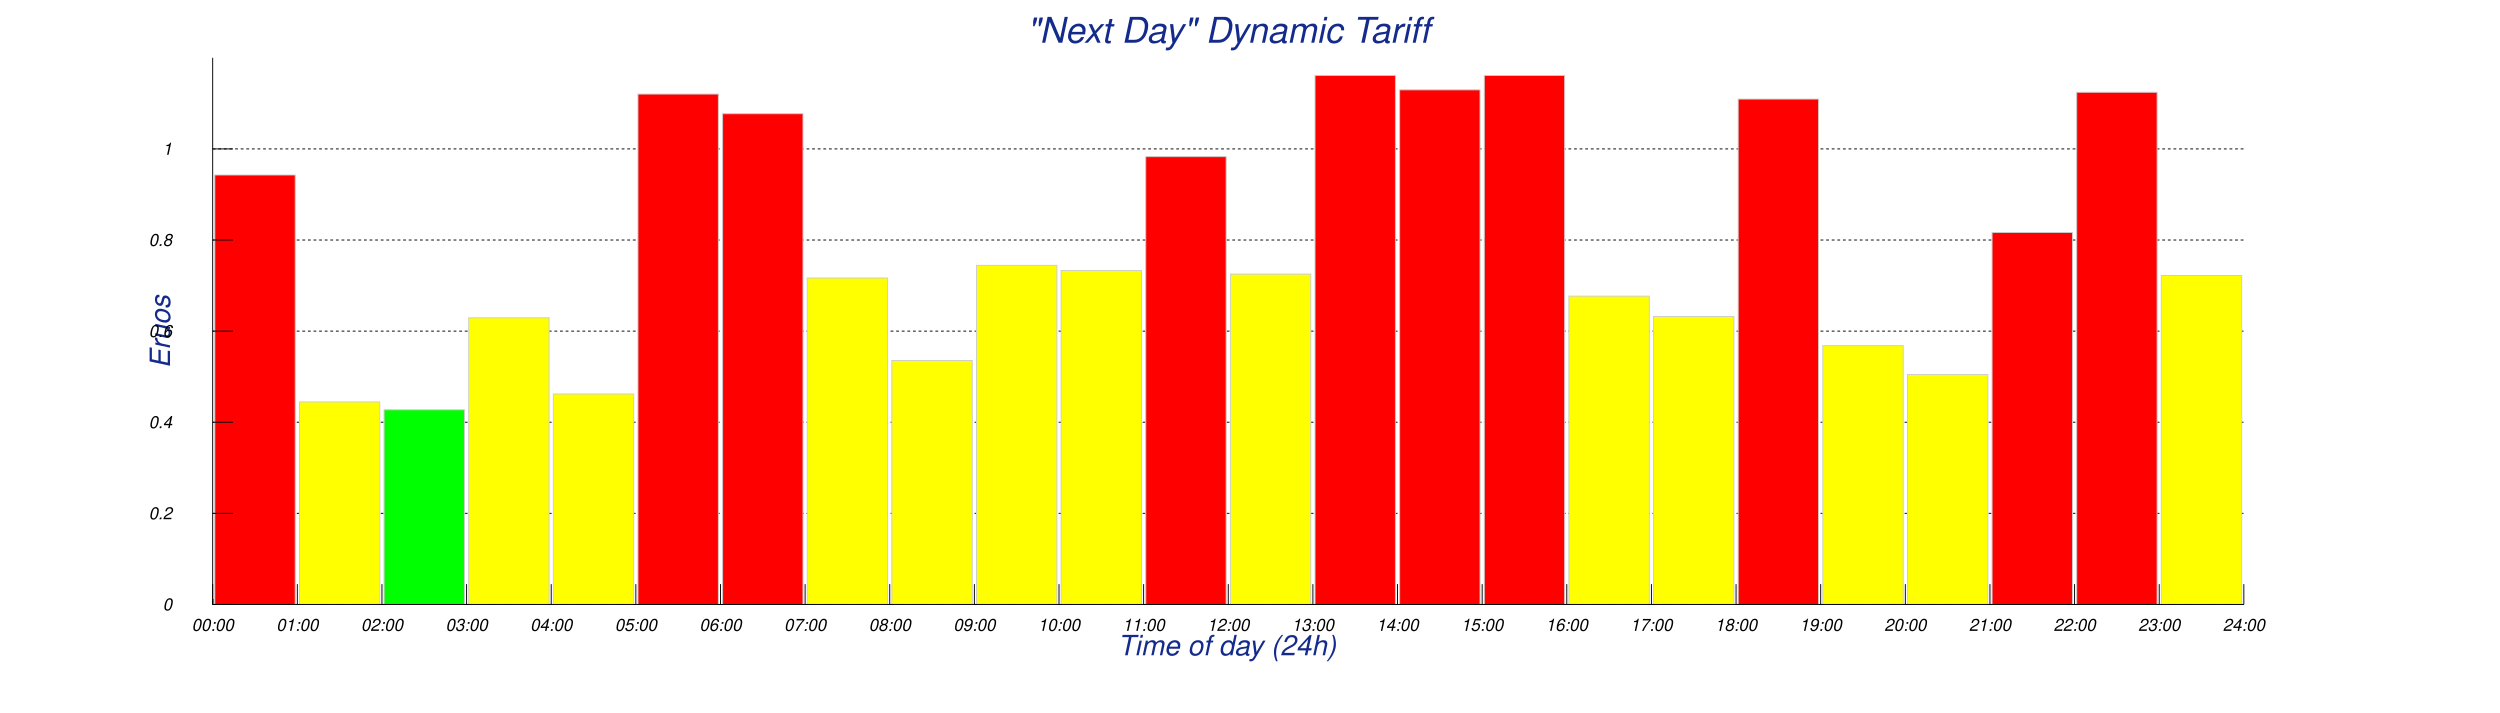
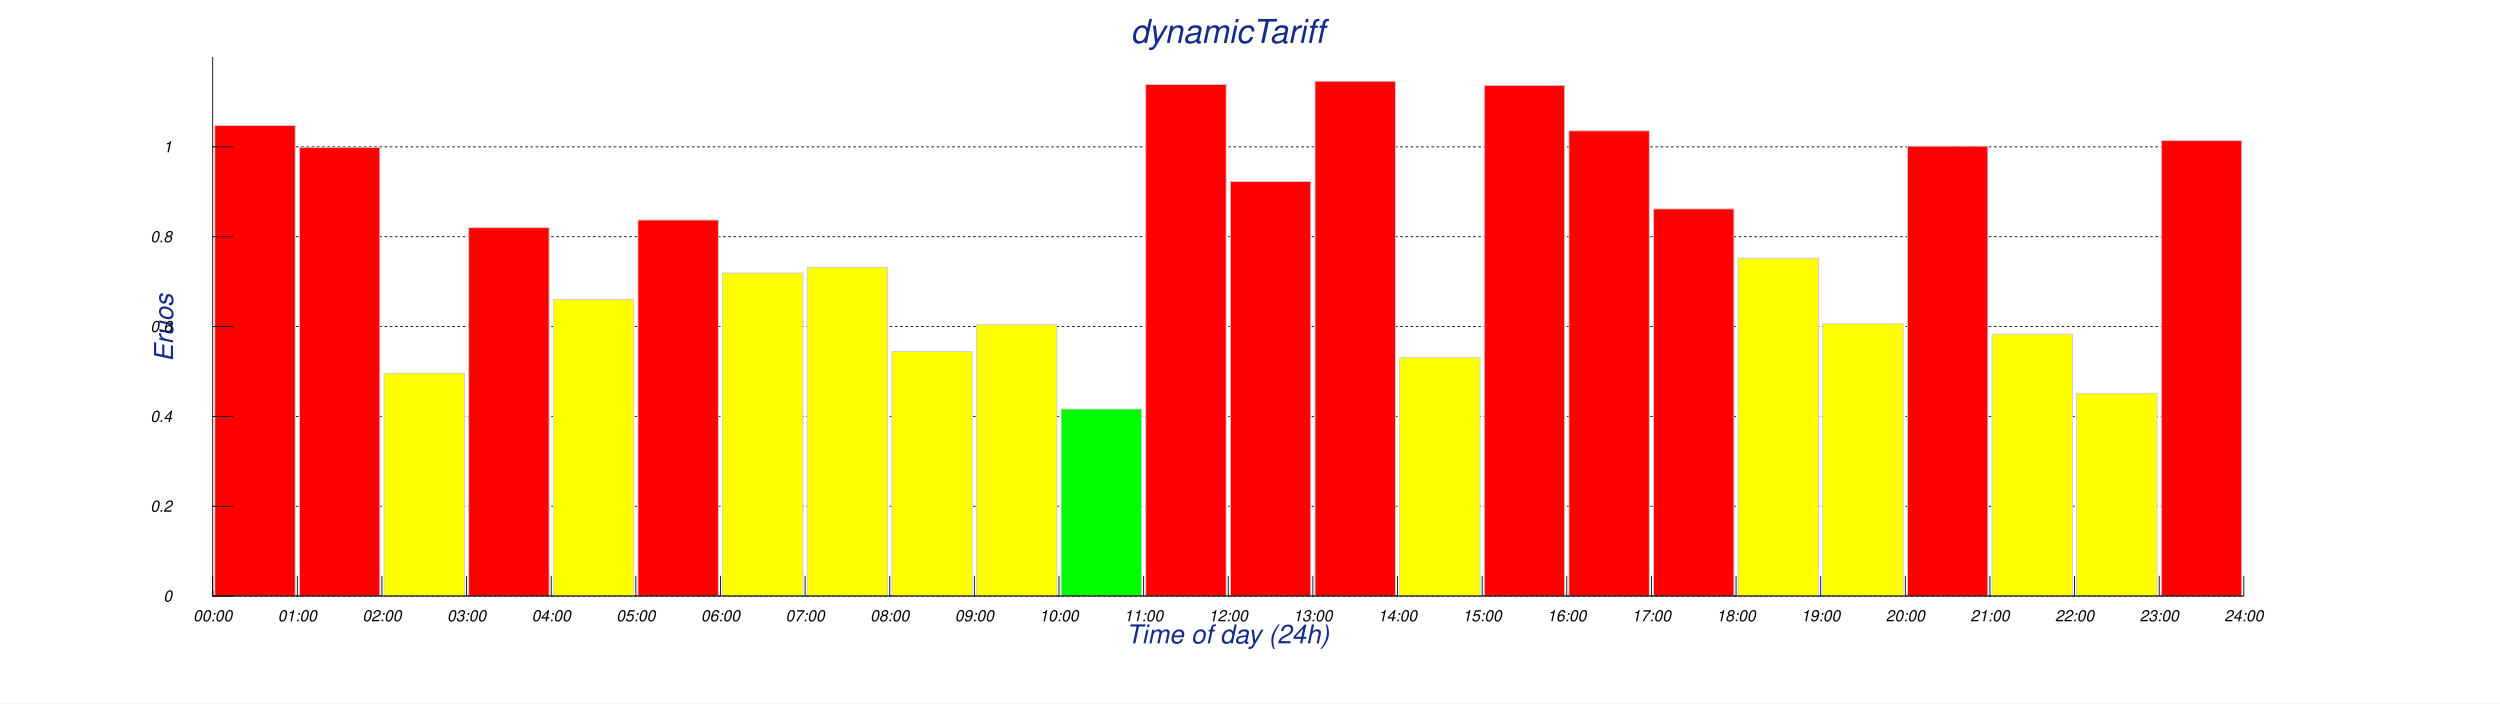
- <svg xmlns="http://www.w3.org/2000/svg" preserveAspectRatio="xMinYMin meet" width="100%" height="100%" viewBox="0 0 1785.000 509.063" version="1.1">
+ <svg xmlns="http://www.w3.org/2000/svg" preserveAspectRatio="xMinYMin meet" width="100%" height="100%" viewBox="0 0 1920.000 540.000" version="1.1">
  <g id="topgroup">
-     <rect x="0" y="0" width="1785.000" height="509.063" fill="#ffffff" stroke="none" />
+     <rect x="0" y="0" width="1920.000" height="540.000" fill="#ffffff" stroke="none" />
    <g id="ID000000">
      <clipPath id="ID000001">
-         <rect x="151.858" y="41.275" width="1450.246" height="390.293" />
+         <rect x="163.343" y="43.784" width="1559.928" height="414.012" />
      </clipPath>
-       <polygon fill="#ffffff" fill-opacity="1.00" stroke="none" stroke-width="0.5pt" stroke-opacity="1.00" stroke-dasharray="none" points="151.858,431.568 1602.104,431.568 1602.104,41.275 151.858,41.275 " />
-       <polygon fill="#ffffff" fill-opacity="1.00" stroke="none" stroke-width="0.5pt" stroke-opacity="1.00" stroke-dasharray="none" points="151.858,41.275 1602.104,41.275 1602.104,41.275 151.858,41.275 " />
-       <polygon fill="#ffffff" fill-opacity="1.00" stroke="none" stroke-width="0.5pt" stroke-opacity="1.00" stroke-dasharray="none" points="151.858,431.568 151.858,431.568 151.858,41.275 151.858,41.275 " />
-       <polyline fill="none" stroke="#000000" stroke-width="0.5pt" stroke-dasharray="2.0,2.0" points="151.858,431.568 1602.104,431.568 " />
-       <polyline fill="none" stroke="#000000" stroke-width="0.5pt" stroke-dasharray="2.0,2.0" points="151.858,366.519 1602.104,366.519 " />
-       <polyline fill="none" stroke="#000000" stroke-width="0.5pt" stroke-dasharray="2.0,2.0" points="151.858,301.470 1602.104,301.470 " />
-       <polyline fill="none" stroke="#000000" stroke-width="0.5pt" stroke-dasharray="2.0,2.0" points="151.858,236.422 1602.104,236.422 " />
-       <polyline fill="none" stroke="#000000" stroke-width="0.5pt" stroke-dasharray="2.0,2.0" points="151.858,171.373 1602.104,171.373 " />
-       <polyline fill="none" stroke="#000000" stroke-width="0.5pt" stroke-dasharray="2.0,2.0" points="151.858,106.324 1602.104,106.324 " />
-       <polyline fill="none" stroke="#000000" stroke-width="0.5pt" stroke-dasharray="2.0,2.0" points="151.858,431.568 151.858,431.568 " />
-       <polyline fill="none" stroke="#000000" stroke-width="0.5pt" stroke-dasharray="2.0,2.0" points="151.858,366.519 151.858,366.519 " />
-       <polyline fill="none" stroke="#000000" stroke-width="0.5pt" stroke-dasharray="2.0,2.0" points="151.858,301.470 151.858,301.470 " />
-       <polyline fill="none" stroke="#000000" stroke-width="0.5pt" stroke-dasharray="2.0,2.0" points="151.858,236.422 151.858,236.422 " />
-       <polyline fill="none" stroke="#000000" stroke-width="0.5pt" stroke-dasharray="2.0,2.0" points="151.858,171.373 151.858,171.373 " />
-       <polyline fill="none" stroke="#000000" stroke-width="0.5pt" stroke-dasharray="2.0,2.0" points="151.858,106.324 151.858,106.324 " />
+       <polygon fill="#ffffff" fill-opacity="1.00" stroke="none" stroke-width="0.5pt" stroke-opacity="1.00" stroke-dasharray="none" points="163.343,457.796 1723.272,457.796 1723.272,43.784 163.343,43.784 " />
+       <polygon fill="#ffffff" fill-opacity="1.00" stroke="none" stroke-width="0.5pt" stroke-opacity="1.00" stroke-dasharray="none" points="163.343,43.784 1723.272,43.784 1723.272,43.784 163.343,43.784 " />
+       <polygon fill="#ffffff" fill-opacity="1.00" stroke="none" stroke-width="0.5pt" stroke-opacity="1.00" stroke-dasharray="none" points="163.343,457.796 163.343,457.796 163.343,43.784 163.343,43.784 " />
+       <polyline fill="none" stroke="#000000" stroke-width="0.5pt" stroke-dasharray="2.0,2.0" points="163.343,457.796 1723.272,457.796 " />
+       <polyline fill="none" stroke="#000000" stroke-width="0.5pt" stroke-dasharray="2.0,2.0" points="163.343,388.794 1723.272,388.794 " />
+       <polyline fill="none" stroke="#000000" stroke-width="0.5pt" stroke-dasharray="2.0,2.0" points="163.343,319.792 1723.272,319.792 " />
+       <polyline fill="none" stroke="#000000" stroke-width="0.5pt" stroke-dasharray="2.0,2.0" points="163.343,250.790 1723.272,250.790 " />
+       <polyline fill="none" stroke="#000000" stroke-width="0.5pt" stroke-dasharray="2.0,2.0" points="163.343,181.788 1723.272,181.788 " />
+       <polyline fill="none" stroke="#000000" stroke-width="0.5pt" stroke-dasharray="2.0,2.0" points="163.343,112.786 1723.272,112.786 " />
+       <polyline fill="none" stroke="#000000" stroke-width="0.5pt" stroke-dasharray="2.0,2.0" points="163.343,457.796 163.343,457.796 " />
+       <polyline fill="none" stroke="#000000" stroke-width="0.5pt" stroke-dasharray="2.0,2.0" points="163.343,388.794 163.343,388.794 " />
+       <polyline fill="none" stroke="#000000" stroke-width="0.5pt" stroke-dasharray="2.0,2.0" points="163.343,319.792 163.343,319.792 " />
+       <polyline fill="none" stroke="#000000" stroke-width="0.5pt" stroke-dasharray="2.0,2.0" points="163.343,250.790 163.343,250.790 " />
+       <polyline fill="none" stroke="#000000" stroke-width="0.5pt" stroke-dasharray="2.0,2.0" points="163.343,181.788 163.343,181.788 " />
+       <polyline fill="none" stroke="#000000" stroke-width="0.5pt" stroke-dasharray="2.0,2.0" points="163.343,112.786 163.343,112.786 " />
      <g>
        <g id="ID000002" clip-path="url(#ID000001)">
          <g id="ID000003" clip-path="url(#ID000001)">
-             <polygon fill="#ff0000" fill-opacity="1.00" stroke="#cccccc" stroke-width="0.5pt" stroke-opacity="1.00" stroke-dasharray="none" points="153.369,431.568 153.369,124.930 210.774,124.930 210.774,431.568 " />
-             <polygon fill="#ffff00" fill-opacity="1.00" stroke="#cccccc" stroke-width="0.5pt" stroke-opacity="1.00" stroke-dasharray="none" points="213.796,431.568 213.796,286.981 271.201,286.981 271.201,431.568 " />
-             <polygon fill="#00ff00" fill-opacity="1.00" stroke="#cccccc" stroke-width="0.5pt" stroke-opacity="1.00" stroke-dasharray="none" points="274.223,431.568 274.223,292.609 331.628,292.609 331.628,431.568 " />
-             <polygon fill="#ffff00" fill-opacity="1.00" stroke="#cccccc" stroke-width="0.5pt" stroke-opacity="1.00" stroke-dasharray="none" points="334.650,431.568 334.650,226.920 392.055,226.920 392.055,431.568 " />
-             <polygon fill="#ffff00" fill-opacity="1.00" stroke="#cccccc" stroke-width="0.5pt" stroke-opacity="1.00" stroke-dasharray="none" points="395.077,431.568 395.077,281.334 452.482,281.334 452.482,431.568 " />
-             <polygon fill="#ff0000" fill-opacity="1.00" stroke="#cccccc" stroke-width="0.5pt" stroke-opacity="1.00" stroke-dasharray="none" points="455.503,431.568 455.503,67.146 512.909,67.146 512.909,431.568 " />
-             <polygon fill="#ff0000" fill-opacity="1.00" stroke="#cccccc" stroke-width="0.5pt" stroke-opacity="1.00" stroke-dasharray="none" points="515.930,431.568 515.930,81.188 573.336,81.188 573.336,431.568 " />
-             <polygon fill="#ffff00" fill-opacity="1.00" stroke="#cccccc" stroke-width="0.5pt" stroke-opacity="1.00" stroke-dasharray="none" points="576.357,431.568 576.357,198.512 633.763,198.512 633.763,431.568 " />
-             <polygon fill="#ffff00" fill-opacity="1.00" stroke="#cccccc" stroke-width="0.5pt" stroke-opacity="1.00" stroke-dasharray="none" points="636.784,431.568 636.784,257.441 694.190,257.441 694.190,431.568 " />
-             <polygon fill="#ffff00" fill-opacity="1.00" stroke="#cccccc" stroke-width="0.5pt" stroke-opacity="1.00" stroke-dasharray="none" points="697.211,431.568 697.211,189.469 754.617,189.469 754.617,431.568 " />
-             <polygon fill="#ffff00" fill-opacity="1.00" stroke="#cccccc" stroke-width="0.5pt" stroke-opacity="1.00" stroke-dasharray="none" points="757.638,431.568 757.638,193.173 815.044,193.173 815.044,431.568 " />
-             <polygon fill="#ff0000" fill-opacity="1.00" stroke="#cccccc" stroke-width="0.5pt" stroke-opacity="1.00" stroke-dasharray="none" points="818.065,431.568 818.065,111.850 875.470,111.850 875.470,431.568 " />
-             <polygon fill="#ffff00" fill-opacity="1.00" stroke="#cccccc" stroke-width="0.5pt" stroke-opacity="1.00" stroke-dasharray="none" points="878.492,431.568 878.492,195.708 935.897,195.708 935.897,431.568 " />
-             <polygon fill="#ff0000" fill-opacity="1.00" stroke="#cccccc" stroke-width="0.5pt" stroke-opacity="1.00" stroke-dasharray="none" points="938.919,431.568 938.919,53.815 996.324,53.815 996.324,431.568 " />
-             <polygon fill="#ff0000" fill-opacity="1.00" stroke="#cccccc" stroke-width="0.5pt" stroke-opacity="1.00" stroke-dasharray="none" points="999.346,431.568 999.346,64.176 1056.751,64.176 1056.751,431.568 " />
-             <polygon fill="#ff0000" fill-opacity="1.00" stroke="#cccccc" stroke-width="0.5pt" stroke-opacity="1.00" stroke-dasharray="none" points="1059.773,431.568 1059.773,53.917 1117.178,53.917 1117.178,431.568 " />
-             <polygon fill="#ffff00" fill-opacity="1.00" stroke="#cccccc" stroke-width="0.5pt" stroke-opacity="1.00" stroke-dasharray="none" points="1120.199,431.568 1120.199,211.443 1177.605,211.443 1177.605,431.568 " />
-             <polygon fill="#ffff00" fill-opacity="1.00" stroke="#cccccc" stroke-width="0.5pt" stroke-opacity="1.00" stroke-dasharray="none" points="1180.626,431.568 1180.626,225.950 1238.032,225.950 1238.032,431.568 " />
-             <polygon fill="#ff0000" fill-opacity="1.00" stroke="#cccccc" stroke-width="0.5pt" stroke-opacity="1.00" stroke-dasharray="none" points="1241.053,431.568 1241.053,70.755 1298.459,70.755 1298.459,431.568 " />
-             <polygon fill="#ffff00" fill-opacity="1.00" stroke="#cccccc" stroke-width="0.5pt" stroke-opacity="1.00" stroke-dasharray="none" points="1301.480,431.568 1301.480,246.821 1358.886,246.821 1358.886,431.568 " />
-             <polygon fill="#ffff00" fill-opacity="1.00" stroke="#cccccc" stroke-width="0.5pt" stroke-opacity="1.00" stroke-dasharray="none" points="1361.907,431.568 1361.907,267.417 1419.313,267.417 1419.313,431.568 " />
-             <polygon fill="#ff0000" fill-opacity="1.00" stroke="#cccccc" stroke-width="0.5pt" stroke-opacity="1.00" stroke-dasharray="none" points="1422.334,431.568 1422.334,166.035 1479.740,166.035 1479.740,431.568 " />
-             <polygon fill="#ff0000" fill-opacity="1.00" stroke="#cccccc" stroke-width="0.5pt" stroke-opacity="1.00" stroke-dasharray="none" points="1482.761,431.568 1482.761,65.873 1540.167,65.873 1540.167,431.568 " />
-             <polygon fill="#ffff00" fill-opacity="1.00" stroke="#cccccc" stroke-width="0.5pt" stroke-opacity="1.00" stroke-dasharray="none" points="1543.188,431.568 1543.188,196.734 1600.593,196.734 1600.593,431.568 " />
+             <polygon fill="#ff0000" fill-opacity="1.00" stroke="#cccccc" stroke-width="0.5pt" stroke-opacity="1.00" stroke-dasharray="none" points="164.968,457.796 164.968,96.445 226.715,96.445 226.715,457.796 " />
+             <polygon fill="#ff0000" fill-opacity="1.00" stroke="#cccccc" stroke-width="0.5pt" stroke-opacity="1.00" stroke-dasharray="none" points="229.965,457.796 229.965,113.167 291.712,113.167 291.712,457.796 " />
+             <polygon fill="#ffff00" fill-opacity="1.00" stroke="#cccccc" stroke-width="0.5pt" stroke-opacity="1.00" stroke-dasharray="none" points="294.962,457.796 294.962,286.619 356.709,286.619 356.709,457.796 " />
+             <polygon fill="#ff0000" fill-opacity="1.00" stroke="#cccccc" stroke-width="0.5pt" stroke-opacity="1.00" stroke-dasharray="none" points="359.959,457.796 359.959,174.875 421.706,174.875 421.706,457.796 " />
+             <polygon fill="#ffff00" fill-opacity="1.00" stroke="#cccccc" stroke-width="0.5pt" stroke-opacity="1.00" stroke-dasharray="none" points="424.956,457.796 424.956,229.859 486.703,229.859 486.703,457.796 " />
+             <polygon fill="#ff0000" fill-opacity="1.00" stroke="#cccccc" stroke-width="0.5pt" stroke-opacity="1.00" stroke-dasharray="none" points="489.953,457.796 489.953,168.967 551.700,168.967 551.700,457.796 " />
+             <polygon fill="#ffff00" fill-opacity="1.00" stroke="#cccccc" stroke-width="0.5pt" stroke-opacity="1.00" stroke-dasharray="none" points="554.950,457.796 554.950,209.698 616.697,209.698 616.697,457.796 " />
+             <polygon fill="#ffff00" fill-opacity="1.00" stroke="#cccccc" stroke-width="0.5pt" stroke-opacity="1.00" stroke-dasharray="none" points="619.947,457.796 619.947,205.223 681.694,205.223 681.694,457.796 " />
+             <polygon fill="#ffff00" fill-opacity="1.00" stroke="#cccccc" stroke-width="0.5pt" stroke-opacity="1.00" stroke-dasharray="none" points="684.944,457.796 684.944,269.907 746.691,269.907 746.691,457.796 " />
+             <polygon fill="#ffff00" fill-opacity="1.00" stroke="#cccccc" stroke-width="0.5pt" stroke-opacity="1.00" stroke-dasharray="none" points="749.941,457.796 749.941,249.303 811.689,249.303 811.689,457.796 " />
+             <polygon fill="#00ff00" fill-opacity="1.00" stroke="#cccccc" stroke-width="0.5pt" stroke-opacity="1.00" stroke-dasharray="none" points="814.938,457.796 814.938,314.124 876.686,314.124 876.686,457.796 " />
+             <polygon fill="#ff0000" fill-opacity="1.00" stroke="#cccccc" stroke-width="0.5pt" stroke-opacity="1.00" stroke-dasharray="none" points="879.935,457.796 879.935,64.850 941.683,64.850 941.683,457.796 " />
+             <polygon fill="#ff0000" fill-opacity="1.00" stroke="#cccccc" stroke-width="0.5pt" stroke-opacity="1.00" stroke-dasharray="none" points="944.932,457.796 944.932,139.365 1006.680,139.365 1006.680,457.796 " />
+             <polygon fill="#ff0000" fill-opacity="1.00" stroke="#cccccc" stroke-width="0.5pt" stroke-opacity="1.00" stroke-dasharray="none" points="1009.929,457.796 1009.929,62.383 1071.677,62.383 1071.677,457.796 " />
+             <polygon fill="#ffff00" fill-opacity="1.00" stroke="#cccccc" stroke-width="0.5pt" stroke-opacity="1.00" stroke-dasharray="none" points="1074.926,457.796 1074.926,274.661 1136.674,274.661 1136.674,457.796 " />
+             <polygon fill="#ff0000" fill-opacity="1.00" stroke="#cccccc" stroke-width="0.5pt" stroke-opacity="1.00" stroke-dasharray="none" points="1139.923,457.796 1139.923,65.562 1201.671,65.562 1201.671,457.796 " />
+             <polygon fill="#ff0000" fill-opacity="1.00" stroke="#cccccc" stroke-width="0.5pt" stroke-opacity="1.00" stroke-dasharray="none" points="1204.920,457.796 1204.920,100.460 1266.668,100.460 1266.668,457.796 " />
+             <polygon fill="#ff0000" fill-opacity="1.00" stroke="#cccccc" stroke-width="0.5pt" stroke-opacity="1.00" stroke-dasharray="none" points="1269.917,457.796 1269.917,160.426 1331.665,160.426 1331.665,457.796 " />
+             <polygon fill="#ffff00" fill-opacity="1.00" stroke="#cccccc" stroke-width="0.5pt" stroke-opacity="1.00" stroke-dasharray="none" points="1334.914,457.796 1334.914,198.338 1396.662,198.338 1396.662,457.796 " />
+             <polygon fill="#ffff00" fill-opacity="1.00" stroke="#cccccc" stroke-width="0.5pt" stroke-opacity="1.00" stroke-dasharray="none" points="1399.911,457.796 1399.911,248.688 1461.659,248.688 1461.659,457.796 " />
+             <polygon fill="#ff0000" fill-opacity="1.00" stroke="#cccccc" stroke-width="0.5pt" stroke-opacity="1.00" stroke-dasharray="none" points="1464.909,457.796 1464.909,112.249 1526.656,112.249 1526.656,457.796 " />
+             <polygon fill="#ffff00" fill-opacity="1.00" stroke="#cccccc" stroke-width="0.5pt" stroke-opacity="1.00" stroke-dasharray="none" points="1529.906,457.796 1529.906,256.677 1591.653,256.677 1591.653,457.796 " />
+             <polygon fill="#ffff00" fill-opacity="1.00" stroke="#cccccc" stroke-width="0.5pt" stroke-opacity="1.00" stroke-dasharray="none" points="1594.903,457.796 1594.903,302.076 1656.650,302.076 1656.650,457.796 " />
+             <polygon fill="#ff0000" fill-opacity="1.00" stroke="#cccccc" stroke-width="0.5pt" stroke-opacity="1.00" stroke-dasharray="none" points="1659.900,457.796 1659.900,108.003 1721.647,108.003 1721.647,457.796 " />
          </g>
        </g>
        <g id="ID000004" clip-path="url(#ID000001)">
-           <polyline fill="none" stroke="#000000" stroke-width="0.5pt" stroke-dasharray="none" points="151.858,431.568 1602.104,431.568 " />
+           <polyline fill="none" stroke="#000000" stroke-width="0.5pt" stroke-dasharray="none" points="163.343,457.796 1723.272,457.796 " />
          <g>
</g>
        </g>
        <g id="ID000005">
-           <g transform="translate(876.044,467.866)">
+           <g transform="translate(942.839,494.108)">
            <g transform="rotate(-0.0)">
              <text x="0.000" y="0.000" font-family="Helvetica" text-anchor="middle" font-size="15pt" font-style="oblique" fill="#142b8c">Time of day (24h)</text>
            </g>
          </g>
        </g>
        <g id="ID000006">
-           <g transform="translate(121.391,236.891)">
+           <g transform="translate(132.876,251.729)">
            <g transform="rotate(-90.0)">
              <text x="0.000" y="0.000" font-family="Helvetica" text-anchor="middle" font-size="15pt" font-style="oblique" fill="#142b8c">Eruos</text>
            </g>
          </g>
        </g>
        <g id="ID000007">
-           <g transform="translate(876.981,30.490)">
+           <g transform="translate(942.839,32.994)">
            <g transform="rotate(-0.0)">
-               <text x="0.000" y="0.000" font-family="Helvetica" text-anchor="middle" font-size="19pt" font-style="oblique" fill="#142b8c">"Next Day" Dynamic Tariff</text>
+               <text x="0.000" y="0.000" font-family="Helvetica" text-anchor="middle" font-size="19pt" font-style="oblique" fill="#142b8c">dynamicTariff</text>
            </g>
          </g>
        </g>
      </g>
      <g>
-         <polyline fill="none" stroke="#000000" stroke-width="0.5pt" stroke-dasharray="none" points="151.858,431.568 151.858,417.066 " />
-         <polyline fill="none" stroke="#000000" stroke-width="0.5pt" stroke-dasharray="none" points="212.285,431.568 212.285,417.066 " />
-         <polyline fill="none" stroke="#000000" stroke-width="0.5pt" stroke-dasharray="none" points="272.712,431.568 272.712,417.066 " />
-         <polyline fill="none" stroke="#000000" stroke-width="0.5pt" stroke-dasharray="none" points="333.139,431.568 333.139,417.066 " />
-         <polyline fill="none" stroke="#000000" stroke-width="0.5pt" stroke-dasharray="none" points="393.566,431.568 393.566,417.066 " />
-         <polyline fill="none" stroke="#000000" stroke-width="0.5pt" stroke-dasharray="none" points="453.993,431.568 453.993,417.066 " />
-         <polyline fill="none" stroke="#000000" stroke-width="0.5pt" stroke-dasharray="none" points="514.420,431.568 514.420,417.066 " />
-         <polyline fill="none" stroke="#000000" stroke-width="0.5pt" stroke-dasharray="none" points="574.847,431.568 574.847,417.066 " />
-         <polyline fill="none" stroke="#000000" stroke-width="0.5pt" stroke-dasharray="none" points="635.274,431.568 635.274,417.066 " />
-         <polyline fill="none" stroke="#000000" stroke-width="0.5pt" stroke-dasharray="none" points="695.700,431.568 695.700,417.066 " />
-         <polyline fill="none" stroke="#000000" stroke-width="0.5pt" stroke-dasharray="none" points="756.127,431.568 756.127,417.066 " />
-         <polyline fill="none" stroke="#000000" stroke-width="0.5pt" stroke-dasharray="none" points="816.554,431.568 816.554,417.066 " />
-         <polyline fill="none" stroke="#000000" stroke-width="0.5pt" stroke-dasharray="none" points="876.981,431.568 876.981,417.066 " />
-         <polyline fill="none" stroke="#000000" stroke-width="0.5pt" stroke-dasharray="none" points="937.408,431.568 937.408,417.066 " />
-         <polyline fill="none" stroke="#000000" stroke-width="0.5pt" stroke-dasharray="none" points="997.835,431.568 997.835,417.066 " />
-         <polyline fill="none" stroke="#000000" stroke-width="0.5pt" stroke-dasharray="none" points="1058.262,431.568 1058.262,417.066 " />
-         <polyline fill="none" stroke="#000000" stroke-width="0.5pt" stroke-dasharray="none" points="1118.689,431.568 1118.689,417.066 " />
-         <polyline fill="none" stroke="#000000" stroke-width="0.5pt" stroke-dasharray="none" points="1179.116,431.568 1179.116,417.066 " />
-         <polyline fill="none" stroke="#000000" stroke-width="0.5pt" stroke-dasharray="none" points="1239.543,431.568 1239.543,417.066 " />
-         <polyline fill="none" stroke="#000000" stroke-width="0.5pt" stroke-dasharray="none" points="1299.970,431.568 1299.970,417.066 " />
-         <polyline fill="none" stroke="#000000" stroke-width="0.5pt" stroke-dasharray="none" points="1360.396,431.568 1360.396,417.066 " />
-         <polyline fill="none" stroke="#000000" stroke-width="0.5pt" stroke-dasharray="none" points="1420.823,431.568 1420.823,417.066 " />
-         <polyline fill="none" stroke="#000000" stroke-width="0.5pt" stroke-dasharray="none" points="1481.250,431.568 1481.250,417.066 " />
-         <polyline fill="none" stroke="#000000" stroke-width="0.5pt" stroke-dasharray="none" points="1541.677,431.568 1541.677,417.066 " />
-         <polyline fill="none" stroke="#000000" stroke-width="0.5pt" stroke-dasharray="none" points="1602.104,431.568 1602.104,417.066 " />
-         <polyline fill="none" stroke="#000000" stroke-width="0.5pt" stroke-dasharray="none" points="151.858,431.568 1602.104,431.568 " />
-         <g transform="translate(151.858,450.436)">
+         <polyline fill="none" stroke="#000000" stroke-width="0.5pt" stroke-dasharray="none" points="163.343,457.796 163.343,442.197 " />
+         <polyline fill="none" stroke="#000000" stroke-width="0.5pt" stroke-dasharray="none" points="228.340,457.796 228.340,442.197 " />
+         <polyline fill="none" stroke="#000000" stroke-width="0.5pt" stroke-dasharray="none" points="293.337,457.796 293.337,442.197 " />
+         <polyline fill="none" stroke="#000000" stroke-width="0.5pt" stroke-dasharray="none" points="358.334,457.796 358.334,442.197 " />
+         <polyline fill="none" stroke="#000000" stroke-width="0.5pt" stroke-dasharray="none" points="423.331,457.796 423.331,442.197 " />
+         <polyline fill="none" stroke="#000000" stroke-width="0.5pt" stroke-dasharray="none" points="488.328,457.796 488.328,442.197 " />
+         <polyline fill="none" stroke="#000000" stroke-width="0.5pt" stroke-dasharray="none" points="553.325,457.796 553.325,442.197 " />
+         <polyline fill="none" stroke="#000000" stroke-width="0.5pt" stroke-dasharray="none" points="618.322,457.796 618.322,442.197 " />
+         <polyline fill="none" stroke="#000000" stroke-width="0.5pt" stroke-dasharray="none" points="683.319,457.796 683.319,442.197 " />
+         <polyline fill="none" stroke="#000000" stroke-width="0.5pt" stroke-dasharray="none" points="748.316,457.796 748.316,442.197 " />
+         <polyline fill="none" stroke="#000000" stroke-width="0.5pt" stroke-dasharray="none" points="813.313,457.796 813.313,442.197 " />
+         <polyline fill="none" stroke="#000000" stroke-width="0.5pt" stroke-dasharray="none" points="878.310,457.796 878.310,442.197 " />
+         <polyline fill="none" stroke="#000000" stroke-width="0.5pt" stroke-dasharray="none" points="943.307,457.796 943.307,442.197 " />
+         <polyline fill="none" stroke="#000000" stroke-width="0.5pt" stroke-dasharray="none" points="1008.304,457.796 1008.304,442.197 " />
+         <polyline fill="none" stroke="#000000" stroke-width="0.5pt" stroke-dasharray="none" points="1073.301,457.796 1073.301,442.197 " />
+         <polyline fill="none" stroke="#000000" stroke-width="0.5pt" stroke-dasharray="none" points="1138.299,457.796 1138.299,442.197 " />
+         <polyline fill="none" stroke="#000000" stroke-width="0.5pt" stroke-dasharray="none" points="1203.296,457.796 1203.296,442.197 " />
+         <polyline fill="none" stroke="#000000" stroke-width="0.5pt" stroke-dasharray="none" points="1268.293,457.796 1268.293,442.197 " />
+         <polyline fill="none" stroke="#000000" stroke-width="0.5pt" stroke-dasharray="none" points="1333.290,457.796 1333.290,442.197 " />
+         <polyline fill="none" stroke="#000000" stroke-width="0.5pt" stroke-dasharray="none" points="1398.287,457.796 1398.287,442.197 " />
+         <polyline fill="none" stroke="#000000" stroke-width="0.5pt" stroke-dasharray="none" points="1463.284,457.796 1463.284,442.197 " />
+         <polyline fill="none" stroke="#000000" stroke-width="0.5pt" stroke-dasharray="none" points="1528.281,457.796 1528.281,442.197 " />
+         <polyline fill="none" stroke="#000000" stroke-width="0.5pt" stroke-dasharray="none" points="1593.278,457.796 1593.278,442.197 " />
+         <polyline fill="none" stroke="#000000" stroke-width="0.5pt" stroke-dasharray="none" points="1658.275,457.796 1658.275,442.197 " />
+         <polyline fill="none" stroke="#000000" stroke-width="0.5pt" stroke-dasharray="none" points="1723.272,457.796 1723.272,442.197 " />
+         <polyline fill="none" stroke="#000000" stroke-width="0.5pt" stroke-dasharray="none" points="163.343,457.796 1723.272,457.796 " />
+         <g transform="translate(163.343,477.139)">
          <g transform="rotate(-0.0)">
            <text x="0.000" y="0.000" font-family="Helvetica" text-anchor="middle" font-size="9pt" font-style="oblique" fill="#000000">00:00</text>
          </g>
        </g>
-         <g transform="translate(212.285,450.436)">
+         <g transform="translate(228.340,477.139)">
          <g transform="rotate(-0.0)">
            <text x="0.000" y="0.000" font-family="Helvetica" text-anchor="middle" font-size="9pt" font-style="oblique" fill="#000000">01:00</text>
          </g>
        </g>
-         <g transform="translate(272.712,450.436)">
+         <g transform="translate(293.337,477.139)">
          <g transform="rotate(-0.0)">
            <text x="0.000" y="0.000" font-family="Helvetica" text-anchor="middle" font-size="9pt" font-style="oblique" fill="#000000">02:00</text>
          </g>
        </g>
-         <g transform="translate(333.139,450.436)">
+         <g transform="translate(358.334,477.139)">
          <g transform="rotate(-0.0)">
            <text x="0.000" y="0.000" font-family="Helvetica" text-anchor="middle" font-size="9pt" font-style="oblique" fill="#000000">03:00</text>
          </g>
        </g>
-         <g transform="translate(393.566,450.436)">
+         <g transform="translate(423.331,477.139)">
          <g transform="rotate(-0.0)">
            <text x="0.000" y="0.000" font-family="Helvetica" text-anchor="middle" font-size="9pt" font-style="oblique" fill="#000000">04:00</text>
          </g>
        </g>
-         <g transform="translate(453.993,450.436)">
+         <g transform="translate(488.328,477.139)">
          <g transform="rotate(-0.0)">
            <text x="0.000" y="0.000" font-family="Helvetica" text-anchor="middle" font-size="9pt" font-style="oblique" fill="#000000">05:00</text>
          </g>
        </g>
-         <g transform="translate(514.420,450.436)">
+         <g transform="translate(553.325,477.139)">
          <g transform="rotate(-0.0)">
            <text x="0.000" y="0.000" font-family="Helvetica" text-anchor="middle" font-size="9pt" font-style="oblique" fill="#000000">06:00</text>
          </g>
        </g>
-         <g transform="translate(574.847,450.436)">
+         <g transform="translate(618.322,477.139)">
          <g transform="rotate(-0.0)">
            <text x="0.000" y="0.000" font-family="Helvetica" text-anchor="middle" font-size="9pt" font-style="oblique" fill="#000000">07:00</text>
          </g>
        </g>
-         <g transform="translate(635.274,450.436)">
+         <g transform="translate(683.319,477.139)">
          <g transform="rotate(-0.0)">
            <text x="0.000" y="0.000" font-family="Helvetica" text-anchor="middle" font-size="9pt" font-style="oblique" fill="#000000">08:00</text>
          </g>
        </g>
-         <g transform="translate(695.700,450.436)">
+         <g transform="translate(748.316,477.139)">
          <g transform="rotate(-0.0)">
            <text x="0.000" y="0.000" font-family="Helvetica" text-anchor="middle" font-size="9pt" font-style="oblique" fill="#000000">09:00</text>
          </g>
        </g>
-         <g transform="translate(756.127,450.436)">
+         <g transform="translate(813.313,477.139)">
          <g transform="rotate(-0.0)">
            <text x="0.000" y="0.000" font-family="Helvetica" text-anchor="middle" font-size="9pt" font-style="oblique" fill="#000000">10:00</text>
          </g>
        </g>
-         <g transform="translate(816.554,450.436)">
+         <g transform="translate(878.310,477.139)">
          <g transform="rotate(-0.0)">
            <text x="0.000" y="0.000" font-family="Helvetica" text-anchor="middle" font-size="9pt" font-style="oblique" fill="#000000">11:00</text>
          </g>
        </g>
-         <g transform="translate(876.981,450.436)">
+         <g transform="translate(943.307,477.139)">
          <g transform="rotate(-0.0)">
            <text x="0.000" y="0.000" font-family="Helvetica" text-anchor="middle" font-size="9pt" font-style="oblique" fill="#000000">12:00</text>
          </g>
        </g>
-         <g transform="translate(937.408,450.436)">
+         <g transform="translate(1008.304,477.139)">
          <g transform="rotate(-0.0)">
            <text x="0.000" y="0.000" font-family="Helvetica" text-anchor="middle" font-size="9pt" font-style="oblique" fill="#000000">13:00</text>
          </g>
        </g>
-         <g transform="translate(997.835,450.436)">
+         <g transform="translate(1073.301,477.139)">
          <g transform="rotate(-0.0)">
            <text x="0.000" y="0.000" font-family="Helvetica" text-anchor="middle" font-size="9pt" font-style="oblique" fill="#000000">14:00</text>
          </g>
        </g>
-         <g transform="translate(1058.262,450.436)">
+         <g transform="translate(1138.299,477.139)">
          <g transform="rotate(-0.0)">
            <text x="0.000" y="0.000" font-family="Helvetica" text-anchor="middle" font-size="9pt" font-style="oblique" fill="#000000">15:00</text>
          </g>
        </g>
-         <g transform="translate(1118.689,450.436)">
+         <g transform="translate(1203.296,477.139)">
          <g transform="rotate(-0.0)">
            <text x="0.000" y="0.000" font-family="Helvetica" text-anchor="middle" font-size="9pt" font-style="oblique" fill="#000000">16:00</text>
          </g>
        </g>
-         <g transform="translate(1179.116,450.436)">
+         <g transform="translate(1268.293,477.139)">
          <g transform="rotate(-0.0)">
            <text x="0.000" y="0.000" font-family="Helvetica" text-anchor="middle" font-size="9pt" font-style="oblique" fill="#000000">17:00</text>
          </g>
        </g>
-         <g transform="translate(1239.543,450.436)">
+         <g transform="translate(1333.290,477.139)">
          <g transform="rotate(-0.0)">
            <text x="0.000" y="0.000" font-family="Helvetica" text-anchor="middle" font-size="9pt" font-style="oblique" fill="#000000">18:00</text>
          </g>
        </g>
-         <g transform="translate(1299.970,450.436)">
+         <g transform="translate(1398.287,477.139)">
          <g transform="rotate(-0.0)">
            <text x="0.000" y="0.000" font-family="Helvetica" text-anchor="middle" font-size="9pt" font-style="oblique" fill="#000000">19:00</text>
          </g>
        </g>
-         <g transform="translate(1360.396,450.436)">
+         <g transform="translate(1463.284,477.139)">
          <g transform="rotate(-0.0)">
            <text x="0.000" y="0.000" font-family="Helvetica" text-anchor="middle" font-size="9pt" font-style="oblique" fill="#000000">20:00</text>
          </g>
        </g>
-         <g transform="translate(1420.823,450.436)">
+         <g transform="translate(1528.281,477.139)">
          <g transform="rotate(-0.0)">
            <text x="0.000" y="0.000" font-family="Helvetica" text-anchor="middle" font-size="9pt" font-style="oblique" fill="#000000">21:00</text>
          </g>
        </g>
-         <g transform="translate(1481.250,450.436)">
+         <g transform="translate(1593.278,477.139)">
          <g transform="rotate(-0.0)">
            <text x="0.000" y="0.000" font-family="Helvetica" text-anchor="middle" font-size="9pt" font-style="oblique" fill="#000000">22:00</text>
          </g>
        </g>
-         <g transform="translate(1541.677,450.436)">
+         <g transform="translate(1658.275,477.139)">
          <g transform="rotate(-0.0)">
            <text x="0.000" y="0.000" font-family="Helvetica" text-anchor="middle" font-size="9pt" font-style="oblique" fill="#000000">23:00</text>
          </g>
        </g>
-         <g transform="translate(1602.104,450.436)">
+         <g transform="translate(1723.272,477.139)">
          <g transform="rotate(-0.0)">
            <text x="0.000" y="0.000" font-family="Helvetica" text-anchor="middle" font-size="9pt" font-style="oblique" fill="#000000">24:00</text>
          </g>
        </g>
-         <polyline fill="none" stroke="#000000" stroke-width="0.5pt" stroke-dasharray="none" points="151.858,431.568 166.361,431.568 " />
-         <polyline fill="none" stroke="#000000" stroke-width="0.5pt" stroke-dasharray="none" points="151.858,366.519 166.361,366.519 " />
-         <polyline fill="none" stroke="#000000" stroke-width="0.5pt" stroke-dasharray="none" points="151.858,301.470 166.361,301.470 " />
-         <polyline fill="none" stroke="#000000" stroke-width="0.5pt" stroke-dasharray="none" points="151.858,236.422 166.361,236.422 " />
-         <polyline fill="none" stroke="#000000" stroke-width="0.5pt" stroke-dasharray="none" points="151.858,171.373 166.361,171.373 " />
-         <polyline fill="none" stroke="#000000" stroke-width="0.5pt" stroke-dasharray="none" points="151.858,106.324 166.361,106.324 " />
-         <polyline fill="none" stroke="#000000" stroke-width="0.5pt" stroke-dasharray="none" points="151.858,431.568 151.858,41.275 " />
-         <g transform="translate(122.853,435.787)">
+         <polyline fill="none" stroke="#000000" stroke-width="0.5pt" stroke-dasharray="none" points="163.343,457.796 178.943,457.796 " />
+         <polyline fill="none" stroke="#000000" stroke-width="0.5pt" stroke-dasharray="none" points="163.343,388.794 178.943,388.794 " />
+         <polyline fill="none" stroke="#000000" stroke-width="0.5pt" stroke-dasharray="none" points="163.343,319.792 178.943,319.792 " />
+         <polyline fill="none" stroke="#000000" stroke-width="0.5pt" stroke-dasharray="none" points="163.343,250.790 178.943,250.790 " />
+         <polyline fill="none" stroke="#000000" stroke-width="0.5pt" stroke-dasharray="none" points="163.343,181.788 178.943,181.788 " />
+         <polyline fill="none" stroke="#000000" stroke-width="0.5pt" stroke-dasharray="none" points="163.343,112.786 178.943,112.786 " />
+         <polyline fill="none" stroke="#000000" stroke-width="0.5pt" stroke-dasharray="none" points="163.343,457.796 163.343,43.784 " />
+         <g transform="translate(132.145,462.015)">
          <g transform="rotate(-0.0)">
            <text x="0.000" y="0.000" font-family="Helvetica" text-anchor="end" font-size="9pt" font-style="oblique" fill="#000000">0</text>
          </g>
        </g>
-         <g transform="translate(122.853,370.738)">
+         <g transform="translate(132.145,393.013)">
          <g transform="rotate(-0.0)">
            <text x="0.000" y="0.000" font-family="Helvetica" text-anchor="end" font-size="9pt" font-style="oblique" fill="#000000">0.2</text>
          </g>
        </g>
-         <g transform="translate(122.853,305.689)">
+         <g transform="translate(132.145,324.011)">
          <g transform="rotate(-0.0)">
            <text x="0.000" y="0.000" font-family="Helvetica" text-anchor="end" font-size="9pt" font-style="oblique" fill="#000000">0.4</text>
          </g>
        </g>
-         <g transform="translate(122.853,240.640)">
+         <g transform="translate(132.145,255.009)">
          <g transform="rotate(-0.0)">
            <text x="0.000" y="0.000" font-family="Helvetica" text-anchor="end" font-size="9pt" font-style="oblique" fill="#000000">0.6</text>
          </g>
        </g>
-         <g transform="translate(122.853,175.592)">
+         <g transform="translate(132.145,186.007)">
          <g transform="rotate(-0.0)">
            <text x="0.000" y="0.000" font-family="Helvetica" text-anchor="end" font-size="9pt" font-style="oblique" fill="#000000">0.8</text>
          </g>
        </g>
-         <g transform="translate(122.853,110.543)">
+         <g transform="translate(132.145,117.005)">
          <g transform="rotate(-0.0)">
            <text x="0.000" y="0.000" font-family="Helvetica" text-anchor="end" font-size="9pt" font-style="oblique" fill="#000000">1</text>
          </g>
        </g>
-         <polyline fill="none" stroke="#000000" stroke-width="0.5pt" stroke-dasharray="none" points="151.858,431.568 151.858,427.665 " />
-         <polyline fill="none" stroke="#000000" stroke-width="0.5pt" stroke-dasharray="none" points="151.858,431.568 151.858,427.665 " />
-         <polyline fill="none" stroke="#000000" stroke-width="0.5pt" stroke-dasharray="none" points="151.858,431.568 151.858,427.665 " />
-         <polyline fill="none" stroke="#000000" stroke-width="0.5pt" stroke-dasharray="none" points="151.858,431.568 151.858,431.568 " />
+         <polyline fill="none" stroke="#000000" stroke-width="0.5pt" stroke-dasharray="none" points="163.343,457.796 163.343,453.656 " />
+         <polyline fill="none" stroke="#000000" stroke-width="0.5pt" stroke-dasharray="none" points="163.343,457.796 163.343,453.656 " />
+         <polyline fill="none" stroke="#000000" stroke-width="0.5pt" stroke-dasharray="none" points="163.343,457.796 163.343,453.656 " />
+         <polyline fill="none" stroke="#000000" stroke-width="0.5pt" stroke-dasharray="none" points="163.343,457.796 163.343,457.796 " />
      </g>
    </g>
  </g>
</svg>
